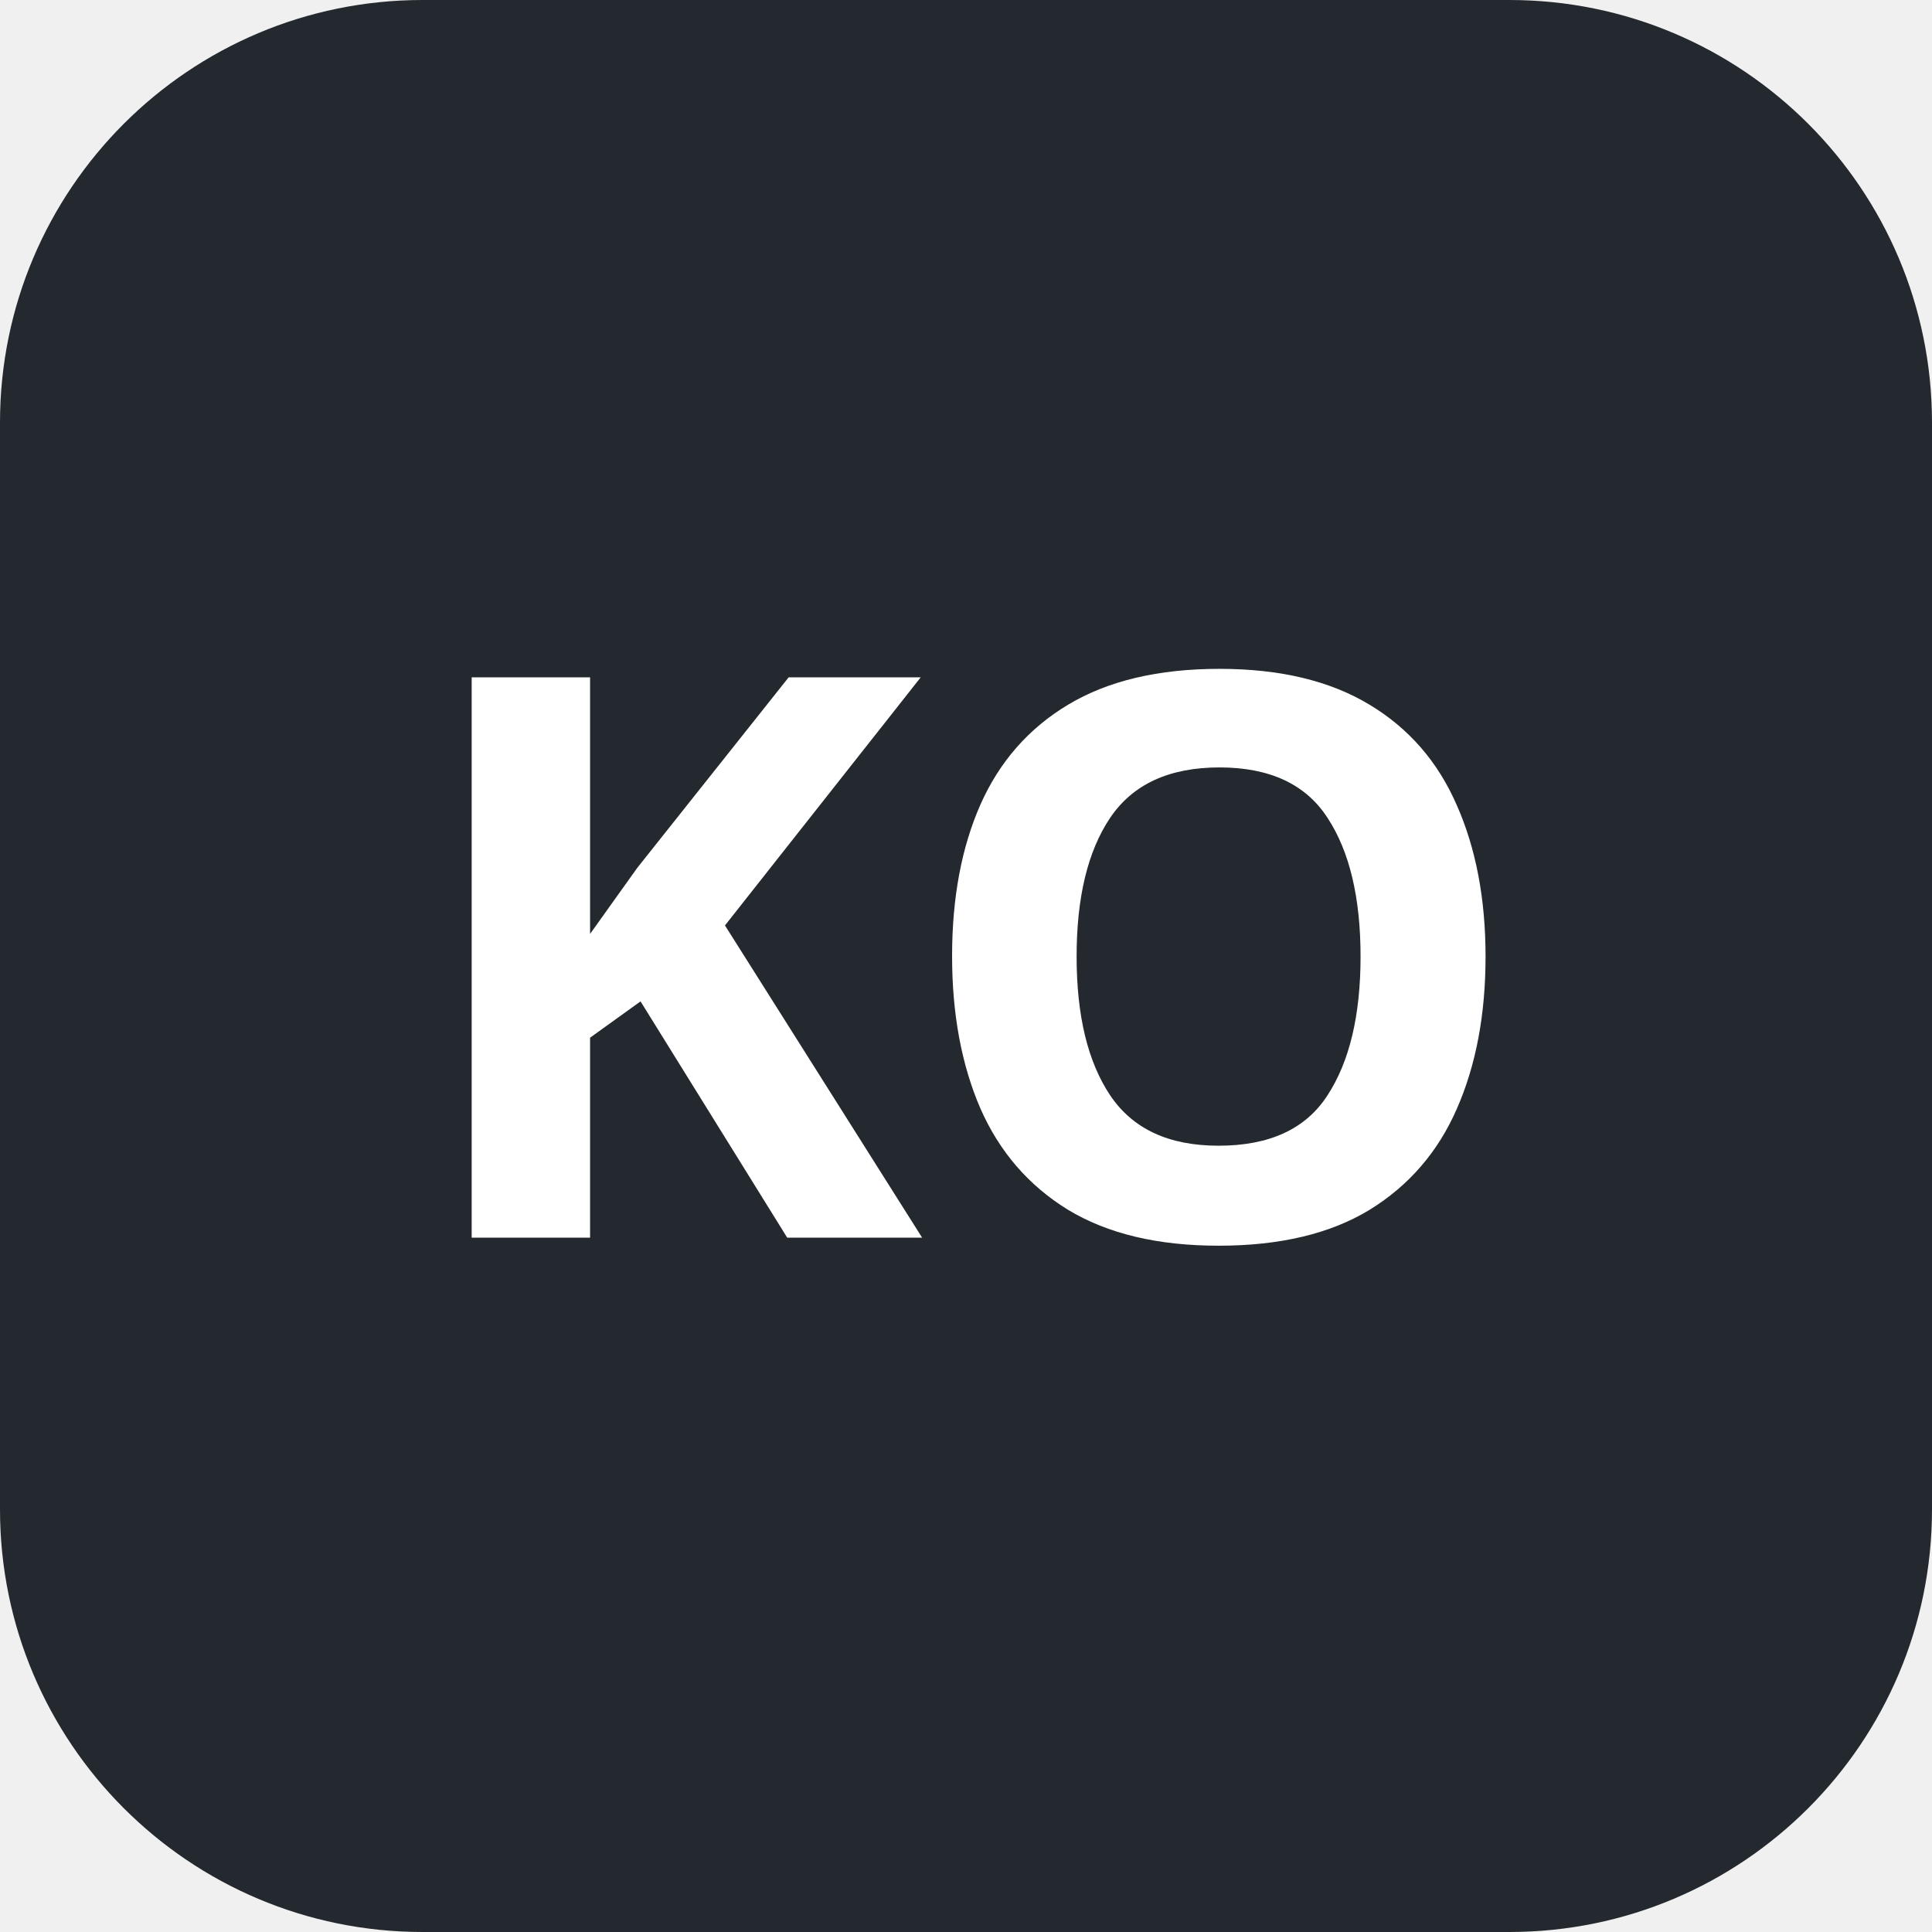
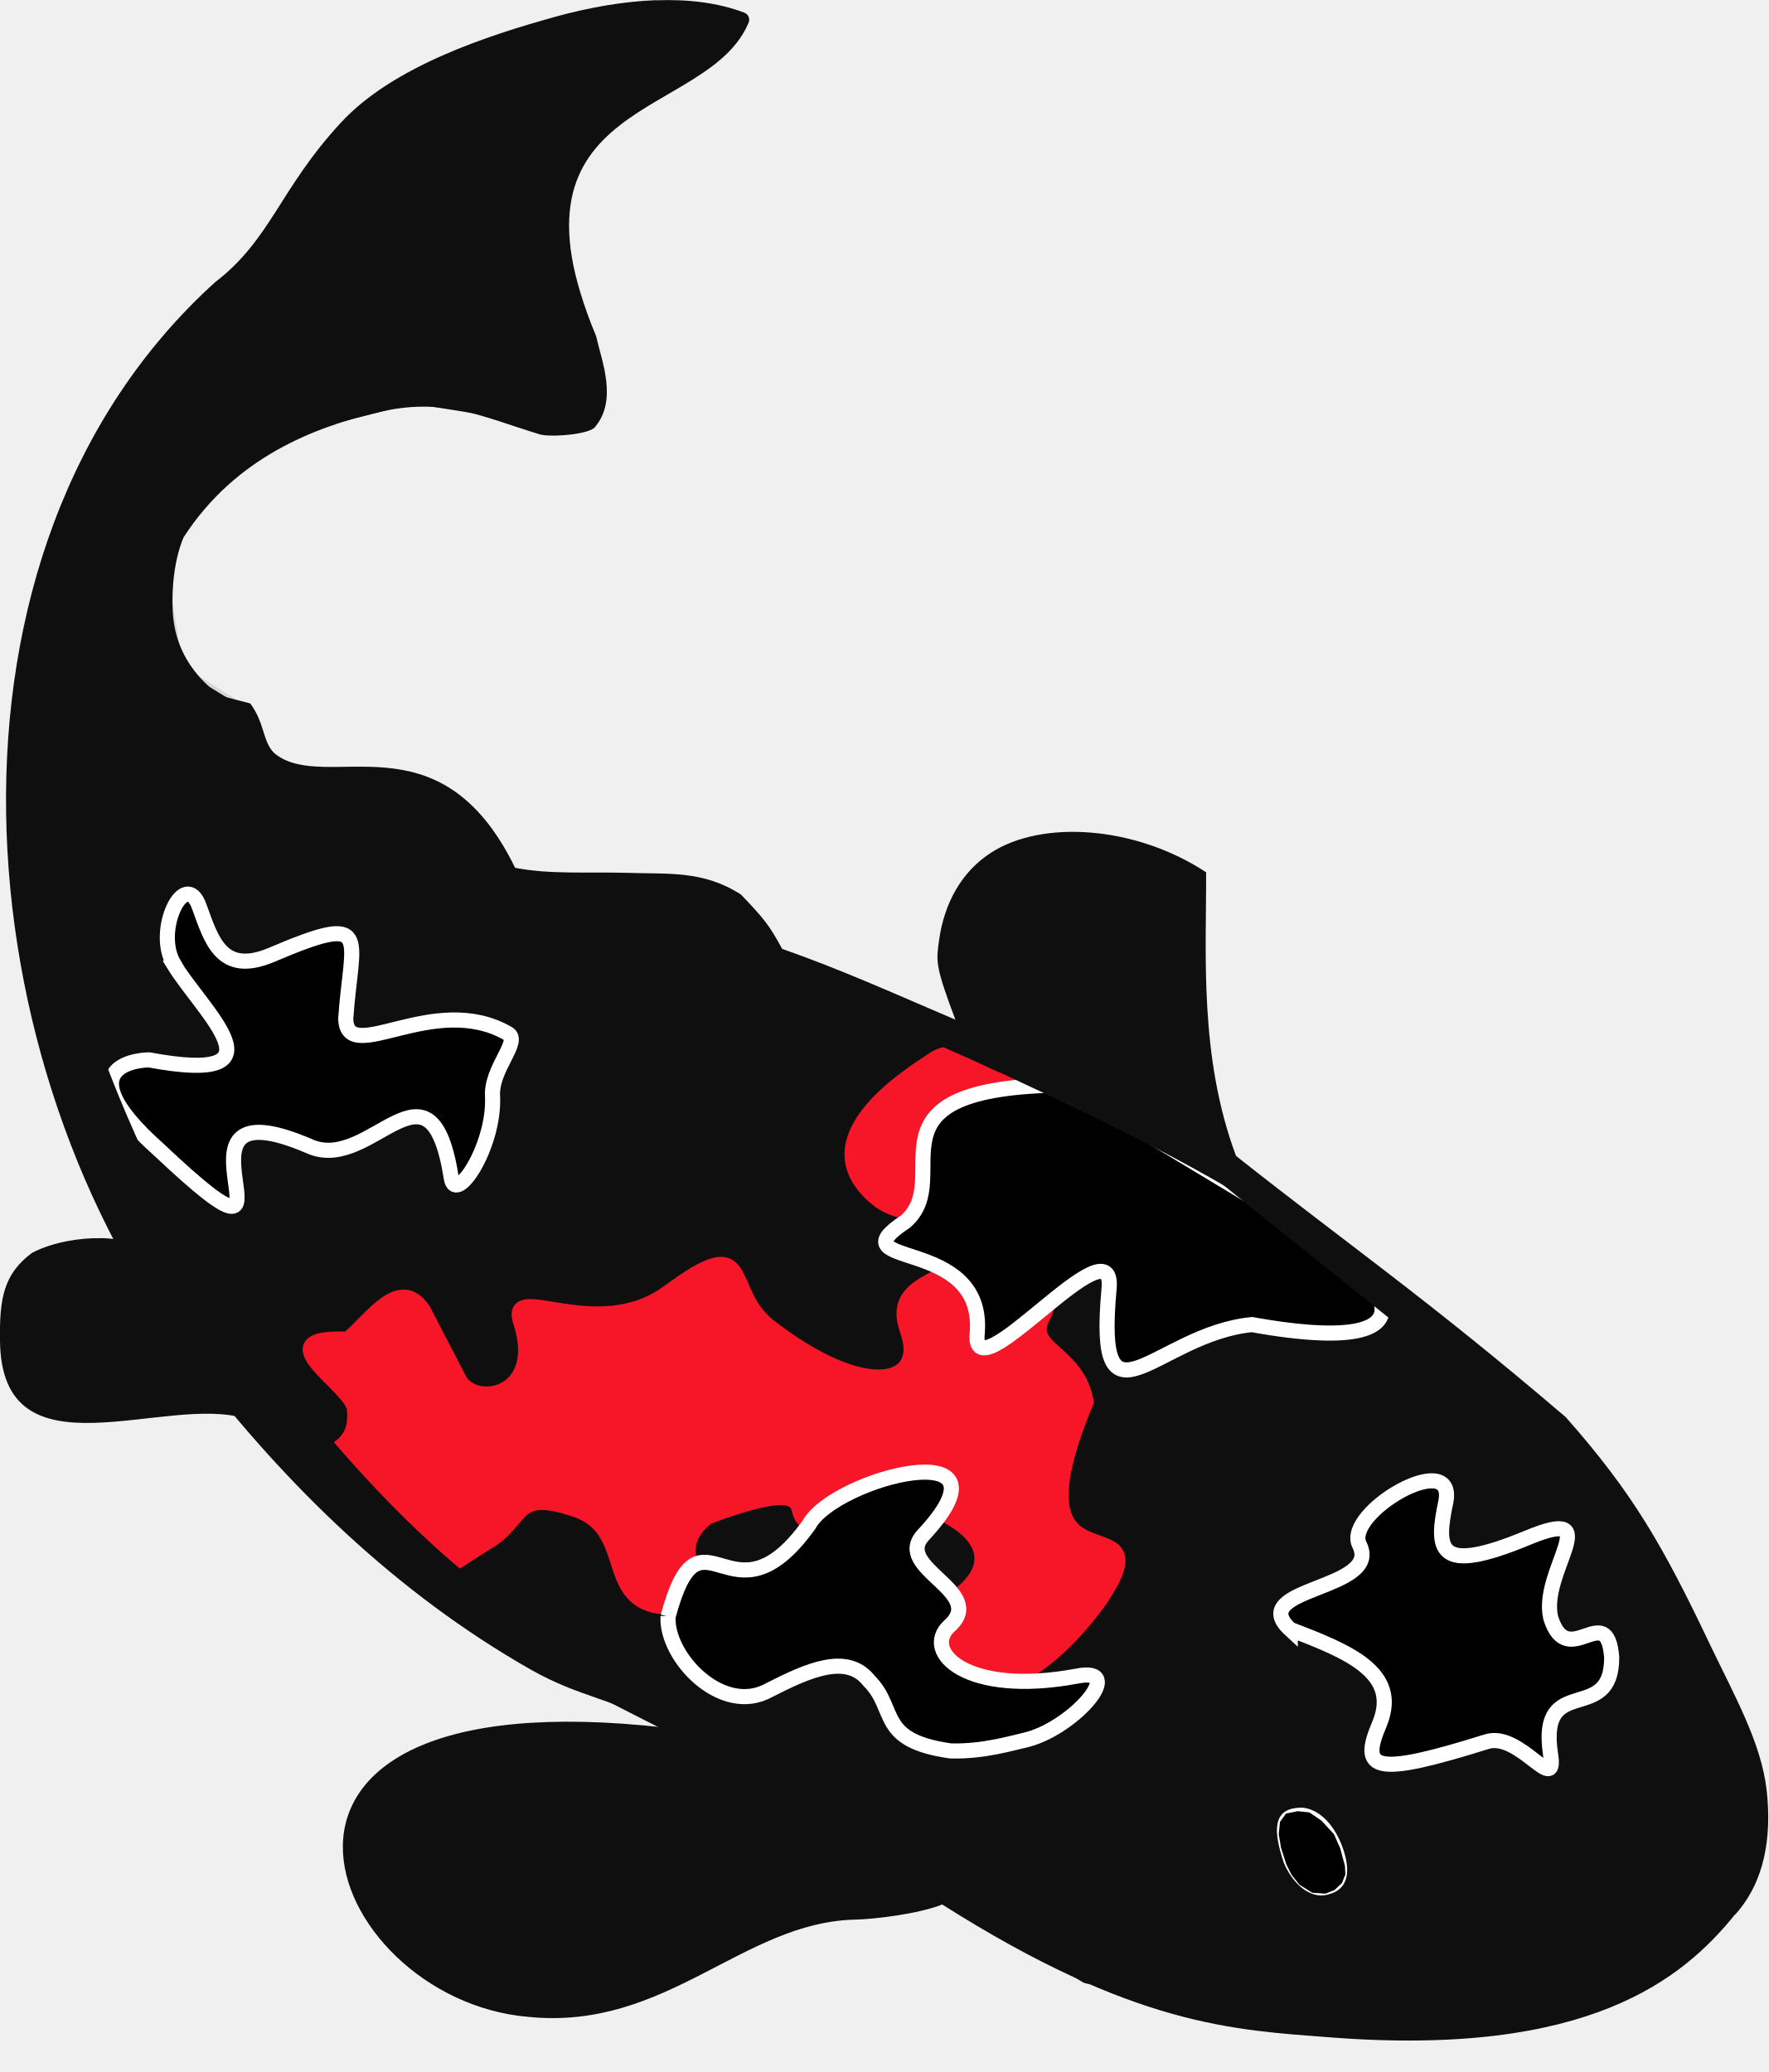
- <svg xmlns="http://www.w3.org/2000/svg" viewBox="0 0 64 64" role="img" aria-label="Koillection">
-   <rect width="64" height="64" rx="14" fill="#24292f" />
-   <text x="32" y="41" text-anchor="middle" font-family="sans-serif" font-size="26" font-weight="700" fill="#ffffff">KO</text>
+ <svg xmlns="http://www.w3.org/2000/svg" role="img" viewBox="0 0 117.064 137.201">
+   <g stroke="#0f0f0f" stroke-miterlimit="0">
+     <path fill="none" d="M47.87 1.1 42.02.78 29.43 4.47l-6.56 5.34-9.41 11.94-6.65 8.38-3.89 8.84-1.06 11.67 1.06 13.61L9.99 82.64l-5.15-.01-3.06 1.34-.94 3.1.59 4.47 2.87 1.75 12.56-.47 16.31 15.47 12.87 6.56-.62.63-8.81-.19-9.25 2.56-2.69 3.62.19 5.13 4.69 4.19 8.12 1.88 5.87-1.75 10.19-4.44 9.13-1.44 9.25 5.69 17.62 3.25 12.56-1.06 6.81-3 5.88-5.5 1.25-5.94-4.81-10.62-6.81-11.62-8.94-7.37-15.31-12.31L78.93 65.66v-7.63l-7.5-1.75-5.5 1-2.75 4.38 1 7.25-12.88-5.13-2.5-3.88-15.75-1.63-3.75-5.12-12.07-2.16-1.41-3.98-4.15-2.56-1.24-7.34 2.39-4.6 6.98-4.51 7.69-1.95 10.61 1.68 1.5-3.01-3.36-10.87 1.77-4.6 9.1-5.83z" opacity=".12" />
+     <path fill="#0f0f0f" fill-rule="evenodd" d="M47.71 1.23 41.86.92 29.27 4.61l-6.56 5.34L13.3 21.89l-6.65 8.38-3.89 8.84-1.06 11.67 1.06 13.61L9.83 82.78l-5.15-.01-3.06 1.34-.94 3.09.59 4.47 2.87 1.75 12.56-.47L33.02 108.42l12.87 6.56-.62.62-8.81-.19-9.25 2.56-2.69 3.62.19 5.12 4.69 4.19 8.12 1.88 5.87-1.75 10.19-4.44 9.13-1.44 9.25 5.69 17.62 3.25 12.56-1.06 6.81-3 5.88-5.5 1.25-5.94-4.81-10.62-6.81-11.62-8.94-7.38L80.2 76.67 78.77 65.8V58.17l-7.5-1.75-5.5 1-2.75 4.38 1 7.25-12.88-5.12-2.5-3.88-15.75-1.62-3.75-5.12-12.07-2.16-1.42-3.98-4.15-2.56-1.24-7.34 2.39-4.6 6.98-4.51 7.69-1.94 10.61 1.68 1.5-3.01-3.36-10.87 1.77-4.6L46.95 3.58z" />
+   </g>
+   <g fill-rule="evenodd">
+     <path fill="#f71628" stroke="#f71628" d="M19.72 97.5c1.28-1.37 4.07-1.14 3.74-4.22-.15-1.53-6.2-4.86-.44-4.6 1.5-1.22 3.43-4.26 4.99-1.94l2.34 4.51c.95 2.05 5.67 1.27 4.15-3.62-1.09-3.02 4.95 1.49 9.78-2.08 5.72-4.23 3.55-.12 6.66 2.29 6.39 4.95 10.44 3.87 9.13.25-1.22-3.36 3.06-3.12 3.42-4.91.15-3.35-3.45-2.19-5.4-3.78-4.86-3.96 2.24-8.26 3.72-9.25 3.14-2.1 12.71 3.92 14.11 4.78 1.04.64-3.52.06-5.65 3.1-1.44 2.06-.28 7.67-1.23 9.15-1.18 2.23 2.25 2.23 2.87 5.64-5.74 13.76 5.64 6.06.93 13.1-8.32 11.54-16.5 3.48-11.35.94 8.4-4.15-.38-8.36-4.12-7.39-8.54 3.96.16-3.01-10.52.97-3.98 3.09 3.06 6.25-3.27 5.92-3.59-.62-1.71-5.02-5.35-6.36-4.46-1.53-3.35.7-6.19 2.25l-3.73 2.4-.99-.27z" />
+     <path fill="#ffffff000" stroke="#fff" d="M11.49 63.84c1.99 3.25 7.62 8.06-1.63 6.34 0 0-6 .02.66 5.95 11.19 10.56-1.06-5.05 10.08-.18 4.04 1.63 7.91-6.67 9.28 2.07.28 1.77 2.86-2.07 2.73-5.39-.14-1.86 1.9-3.68 1.02-4.19-4.91-2.84-10.7 2.25-10.74-1.01.38-5.47 1.84-7.08-4.94-4.19-3.31 1.38-3.96-1.03-4.76-3.21-.93-2.6-3.01 1.56-1.68 3.8z" />
+   </g>
+   <path fill="#ffffff000" fill-rule="evenodd" stroke="#fff" d="M85.42 107.89c3.81 1.47 7.27 2.84 5.93 6.21-1.37 3.17-.38 3.56 7.07 1.23 2.22-.71 4.72 3.72 4.22.75-.77-5.37 4.08-1.8 4.06-6.34-.31-3.89-2.89.96-4.03-2.59-.76-3.1 3.82-7.55-1.55-5.32-6.01 2.49-6.08.79-5.39-2.43.62-3.54-6.79.79-5.73 2.89 1.52 3.02-7.62 2.81-4.58 5.61zM59.93 80.9c-4.78 3.17 5.26.84 4.77 7.34-.52 4.51 9.26-7.84 8.72-2.84-.91 9.99 3.09 2.94 9.46 2.31 14.37 2.58 8.13-4.35.37-8.21l-12.71-7.66c-14.08.14-7.13 6.07-10.61 9.06zM44.23 107.04c2.19-8.14 4.12 1.19 9.33-6.08 1.67-3.1 14.03-6.26 7.57.68-2.05 2.2 4.3 3.75 1.71 6.04-1.8 1.68 1.14 4.67 8.44 3.31 3.34-.68-.1 3.32-3.2 4.18-1.13.26-2.98.83-5.15.77-4.89-.69-3.51-2.75-5.39-4.64-1.46-1.85-4-.72-6.61.61-3.13 1.76-6.87-2.21-6.7-4.88z" />
+   <path fill="#0f0f0f" fill-rule="evenodd" d="M6.63 81.99c-1.25-.03-3.12.24-4.51.97-1.87 1.4-2.16 2.99-2.12 5.8.08 9.34 10.98 3.49 16.25 5.18l1.3.49-6.88-12.1-.27-.02c-1.32-.05-2.64-.3-3.77-.33zm.53 1.22c1.05.03 1.64-.01 2.9.09l5.84 9.26c-2.92-2.67-14.39 2.64-14.44-4.1.28-3.58 1.83-5.28 5.69-5.24z" />
+   <path fill="#0f0f0f" fill-rule="evenodd" d="M43.46.01c-2.14.08-4.41.47-6.66 1.09-4.5 1.25-10.76 3.27-14.22 7.01-4.06 4.38-4.65 7.75-8.32 10.56-19.69 17.8-16.8 52.03-1.37 71.81 6.15 7.98 13.4 15.03 22.22 20.06 3.34 1.9 5.53 1.92 8.94 3.86-31.2-3.55-22.71 17.99-9.08 19.15 9.16.93 14.19-6.28 21.66-6.44 1.27-.03 4.16-.37 5.75-1 12.77 8.09 19.36 8.31 25.72 8.8 17.1 1.32 23.32-3.89 26.75-8.12l.06-.05c1.9-2.13 2.4-5.05 2.05-8.19-.35-3.15-2.17-6.34-3.74-9.63-3.13-6.58-5.12-10.06-9.56-15.08-9.17-7.84-14.55-11.53-21.83-17.3-2.46-6.59-1.96-13.43-1.98-18.78-4.66-3.07-10.85-3.5-14.25-1.29-1.95 1.26-3.09 3.34-3.43 5.79-.18 1.36-.3 1.61 1.08 5.26-4.39-1.88-7.6-3.33-11.47-4.69-.84-1.57-1.27-2.08-2.73-3.6-2.5-1.61-4.85-1.34-7.37-1.43-2.67-.08-5.28.12-7.58-.34-5.02-10.32-12.54-4.83-15.92-7.57-.81-.76-.62-1.96-1.61-3.31-1.82-.48-2.13-.46-2.75-1.13q-.01-.01-.03-.03c-1.62-1.5-2.25-3.19-2.35-4.87-.1-1.67.13-3.62.72-4.98 3.45-5.32 8.7-7.29 12.86-8.27 4.38-1.03 6.84.28 10.71 1.46.67.21 3.4.02 3.7-.53 1.43-1.77.44-4.21.03-5.99-6.71-15.96 7.47-14.24 10.12-20.79a.5.5 0 0 0-.3-.61c-1.7-.65-3.69-.9-5.83-.82m.7 1.55c2.01-.13 2.98.13 2.16.79-12.37 7.45-13.58 7.44-8.57 22.15-.14.8-.92 1.35-1.47 1.53-4.09-.49-7.34-1.24-12.01-.76-4.81.5-10.68 3.42-14.09 9.18-.62 1.81-1.05 4.24-.98 5.83.11 1.9.73 4.75 2.53 6.41.55.59 1.87.41 3.16 1.45 1.34 1.31 1.21 3.22 2.18 4.12 3.52.61 7.38.07 10.3 1.23 1.7.67 3.28 3.51 5.36 6.09 2.71.59 5.71.2 8.11.28 2.62.08 4.92-.52 7.19 1.11 1.39 1.46 2.44 2.45 3.36 4.14 4.57 1.48 10.19 3.73 14.66 5.84.49.21.96-.58.6-.98-2.68-2.92-2.55-5.53-2.43-7.66.12-2.13 1.55-3.36 3.43-4.22 3.11-1.42 7.45-.11 10.23 1.3.17 6.99.14 13.36 2.49 18.56 7.03 5.7 14.57 11.66 21.62 17.35 2.27 2.03 5.71 7.66 8.77 14.11 1.53 3.23 3.02 5.99 3.36 8.96.34 2.97.48 4.56-1.3 6.69-3.68 3.41-9.61 8.29-24.82 7.64-13.69-1.5-17.09-3.69-25.84-8.88-1.5.66-3.53.75-4.88.78-7.51.32-14.77 6.95-21.9 6.56-13.21-1.1-15.16-17.16 11.92-14.97a.5.5 0 0 0 .43-.81c-3.09-3.2-7.91-4.95-11.38-7.17-8.27-5.29-14.58-12.51-21.92-22.46-17.01-29.44-14.1-49.53 2.23-65.48 3.29-3.88 6.27-9.02 9.74-12 2.8-2.41 7.54-4.2 11.91-5.41 2.19-.6 3.81-1.14 5.85-1.27z" />
+   <path fill="#0f0f0f" fill-rule="evenodd" d="m64.34 68.04-.22 2c6.05 2.84 11.39 5.27 17.05 8.54l0 0 .45-.9h0l.03-1.27c-6.36-3.49-10.85-5.43-17.31-8.38M11.48 45.27l-.5 0v.03c0 .01-.17.19-.17.19-.85 6.15 5.3 11.14 9.49 13.84 5.39 3.42 12.18 6.01 18.23 8.66a103 103 0 0 1 9.15 4.6c2.79 1.68 5.43 3.16 8.02 4.38-2.24-2.07-5.06-4.19-7.39-5.57-2.7-1.6-5.58-3.37-9.02-4.89-5.7-2.52-10.96-4.76-15.06-7.11-3.84-2.21-7.13-4.34-9.38-6.68-1.09-1.14-2.13-2.67-2.7-3.87-.47-1.22-.57-2.44-.66-3.84zm3.54 8.24c2.27 2.22 5.31 4.31 8.96 6.31 4.45 2.44 9.83 4.71 15.09 7.13 2.06.95 3.69 1.96 5.45 2.95-1.8-.93-3.53-1.89-5.35-2.69-6.07-2.66-12.84-5.24-18.17-8.62-2.37-1.51-4.38-3.2-5.98-5.08z" />
+   <path fill="#0f0f0f" fill-rule="evenodd" stroke="#0f0f0f" stroke-width=".3" d="m14.34 53.03 1.56 1.9 2.12 1.93 2.03 1.45 3.4 2.01 2.22 1.2 6.23 2.93 4.62 1.89 3.99 1.79 4.96 2.47 1.14.06-4.33-2.5-7.37-3.37-11.95-5.8-4.3-2.78-1.77-1.4-1.33-1.1-1.05-.94z" />
+   <path fill="#0f0f0f" fill-rule="evenodd" d="m49.8 62 .28.9c1.69 3.83 2.75 7.69 3.52 11.52.71-3.31-.84-10.83-1.21-10.43zm1.14 1.63.91.69.94 5.18c-.48-2.18-1.02-4.1-1.84-5.88z" />
+   <path fill="#0f0f0f" fill-rule="evenodd" stroke="#0f0f0f" stroke-width=".2" d="M50.85 63.83c0 .19 2.02 6.49 2.02 6.49l.14-1.42-.62-4.22z" />
+   <path fill="#0f0f0f" fill-rule="evenodd" d="M76.52 113.75c-6.45 2.39-7.47 9.09-6.33 15.33l3.77 1.95c-4.56-7.22-2.49-12.51 2.56-17.28zm-2.67 2.41c-1 1.4-2.16 3.17-2.52 4.93-.47 2.34-.89 5.26 1 8.38l-1.26-.87c-.74-4.02-.59-7.24.33-9.34.54-1.23 1.59-2.39 2.45-3.1z" />
+   <path fill="#0f0f0f" fill-rule="evenodd" d="m70.54 128.65-.06-3.54-.03-2.59.21-1.68.85-2.35 1.34-2.23 2.07-1.68-.27.61-2.19 3.11-.82 2.38-.43 2.04.03 2.35.92 3.05.28 1.55z" />
+   <path fill="none" stroke="#fff" stroke-linejoin="round" stroke-width=".3" d="M86.06 119.85c-1.48.04-1.72 1.08-.93 3.43.44 1.11 1.57 2.42 2.83 2 1.4-.38 1.2-1.81.72-3.07-.8-2-2.06-2.4-2.62-2.36z" />
+   <path fill="#ffffff000" fill-rule="evenodd" d="m85.14 120.09-.4.55-.08.82.15.9.35 1.09.35.7.52.65.84.53.89.06.59-.24.49-.46.23-.57-.03-.56-.31-1.17-.42-.94-.82-.89-.81-.55-.77-.08z" />
</svg>
